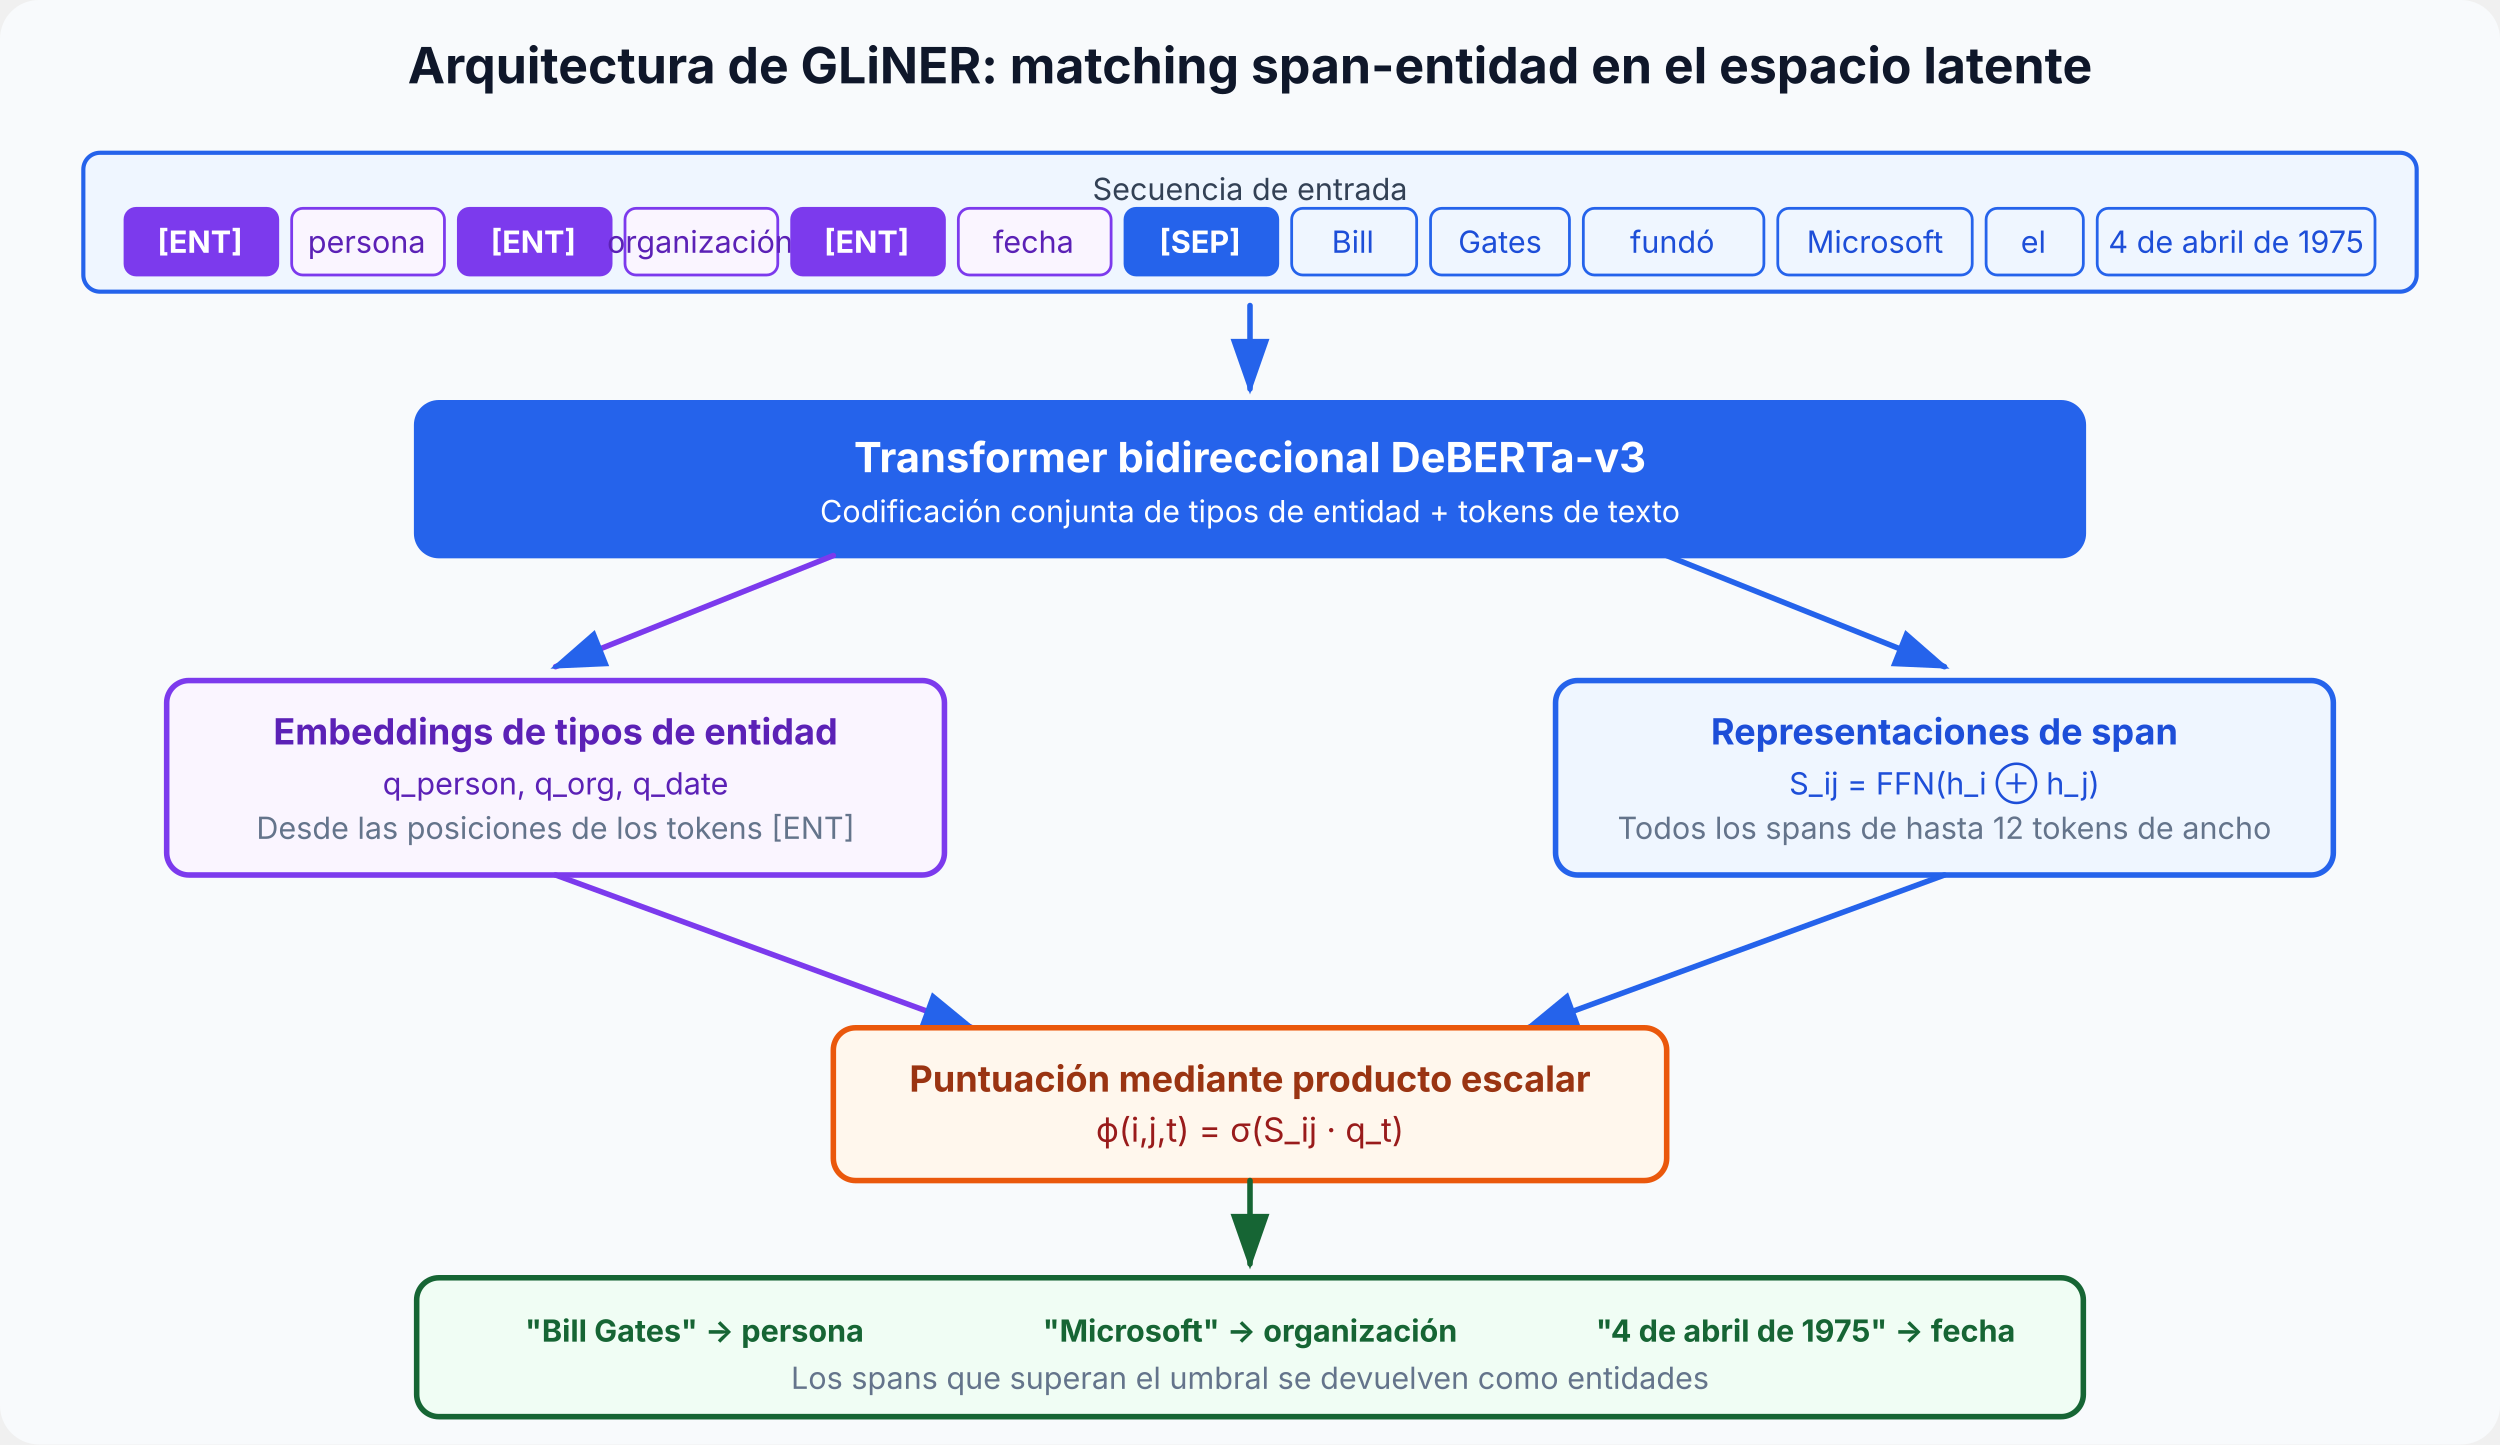
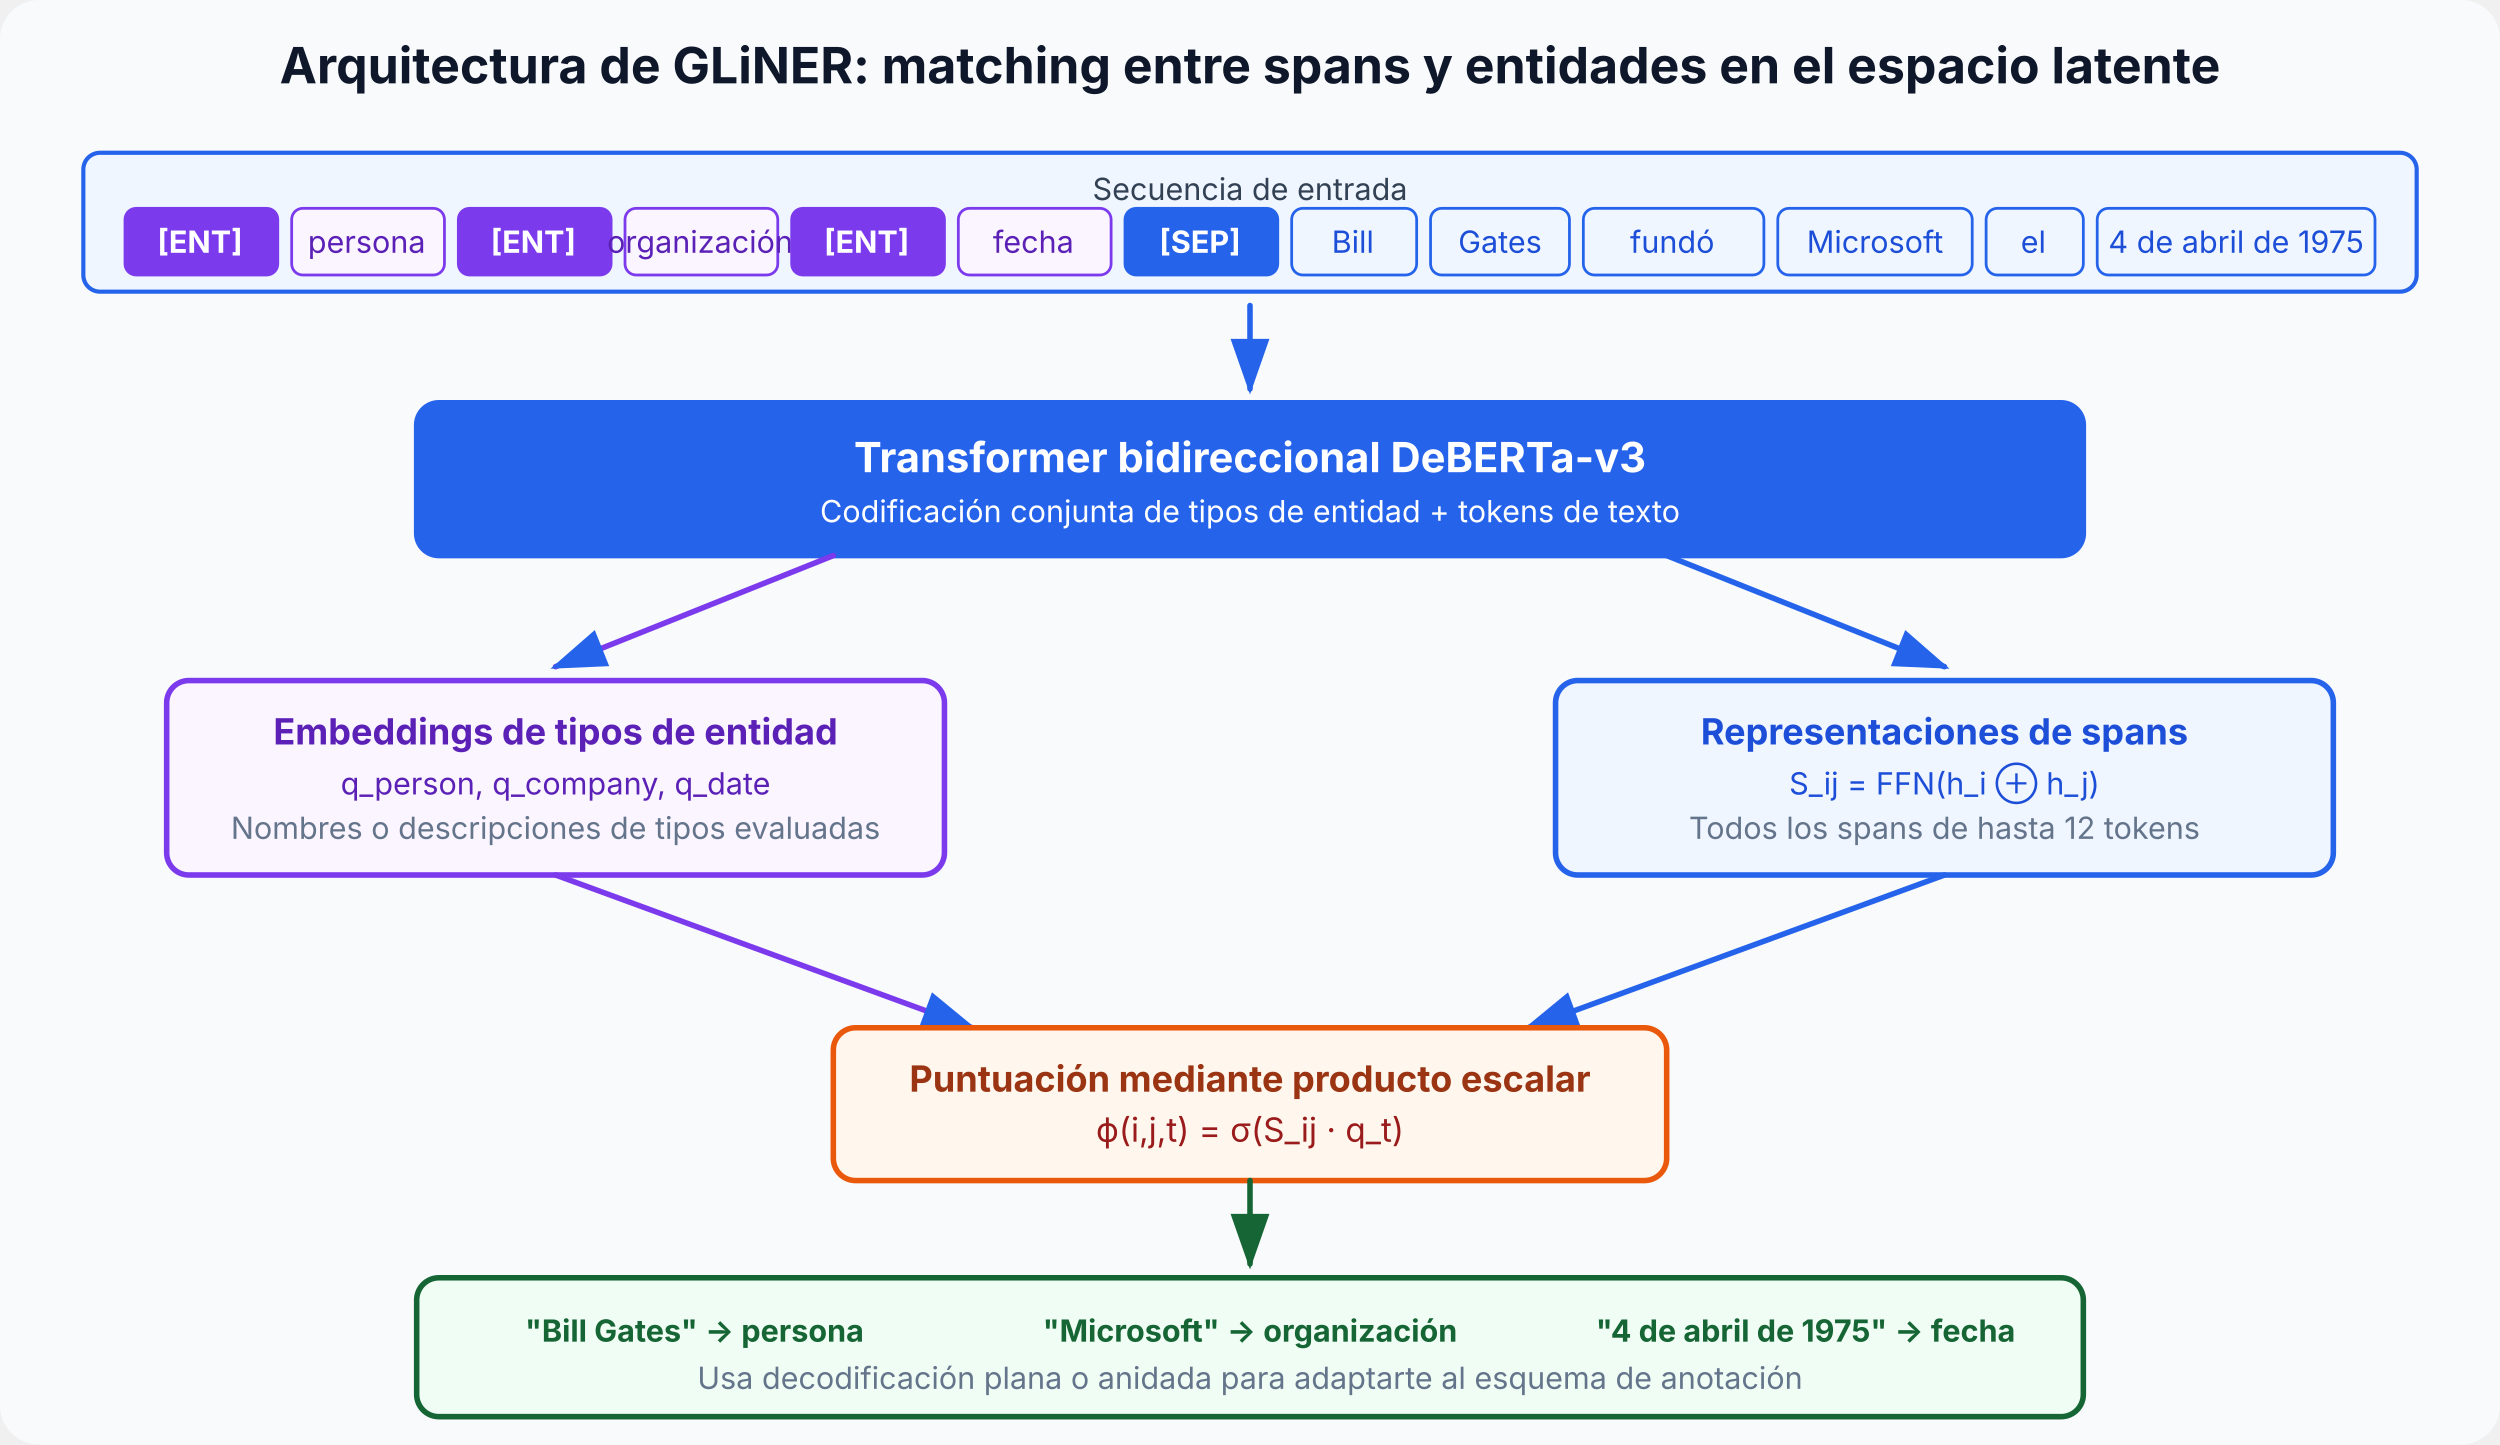
- <svg xmlns="http://www.w3.org/2000/svg" viewBox="0 0 900 520" font-family="Inter, system-ui, sans-serif" role="img" aria-label="GLiNER architecture: entity type tokens and text tokens are jointly encoded by DeBERTa, then span representations are scored against entity type embeddings via dot product" data-visual-system="evidence-plate-v1" preserveAspectRatio="xMidYMid meet" shape-rendering="geometricPrecision" text-rendering="geometricPrecision">
+ <svg xmlns="http://www.w3.org/2000/svg" viewBox="0 0 900 520" font-family="Inter, system-ui, sans-serif" role="img" aria-label="GLiNER architecture: jointly encoded type labels or descriptions and text become span-entity scores, then use flat or nested decoding to match the annotation scheme" data-visual-system="evidence-plate-v1" preserveAspectRatio="xMidYMid meet" shape-rendering="geometricPrecision" text-rendering="geometricPrecision">
  <defs>
    <marker id="arrow1" markerWidth="10" markerHeight="7" refX="9" refY="3.5" orient="auto">
      <polygon points="0 0, 10 3.5, 0 7" fill="#2563eb" />
    </marker>
    <marker id="arrow2" markerWidth="10" markerHeight="7" refX="9" refY="3.5" orient="auto">
      <polygon points="0 0, 10 3.5, 0 7" fill="#166534" />
    </marker>
  </defs>
  <style data-visual-system="evidence-plate-v1">
    * { animation: none !important; }
    .anim-box, .bar, .bar-text, .seq-item, .t-box, .flow { opacity: 1 !important; transform: none !important; }
    path, line, polyline { stroke-linecap: round; stroke-linejoin: round; }
  </style>
  <rect width="900" height="520" rx="14" fill="#f8fafc" />
-   <text x="450" y="30" text-anchor="middle" font-size="18" font-weight="bold" fill="#0f172a">Arquitectura de GLiNER: matching span-entidad en el espacio latente</text>
+   <text x="450" y="30" text-anchor="middle" font-size="18" font-weight="bold" fill="#0f172a">Arquitectura de GLiNER: matching entre spans y entidades en el espacio latente</text>
  <rect x="30" y="55" width="840" height="50" rx="6" fill="#eff6ff" stroke="#2563eb" stroke-width="1.5" />
  <text x="450" y="72" text-anchor="middle" font-size="11" fill="#334155">Secuencia de entrada</text>
  <rect x="45" y="75" width="55" height="24" rx="4" fill="#7c3aed" stroke="#7c3aed" stroke-width="1" />
  <text x="72" y="91" text-anchor="middle" font-size="11" fill="#ffffff" font-weight="bold">[ENT]</text>
  <rect x="105" y="75" width="55" height="24" rx="4" fill="#faf5ff" stroke="#7c3aed" stroke-width="1" />
  <text x="132" y="91" text-anchor="middle" font-size="11" fill="#5b21b6">persona</text>
  <rect x="165" y="75" width="55" height="24" rx="4" fill="#7c3aed" stroke="#7c3aed" stroke-width="1" />
  <text x="192" y="91" text-anchor="middle" font-size="11" fill="#ffffff" font-weight="bold">[ENT]</text>
  <rect x="225" y="75" width="55" height="24" rx="4" fill="#faf5ff" stroke="#7c3aed" stroke-width="1" />
  <text x="252" y="91" text-anchor="middle" font-size="11" fill="#5b21b6">organización</text>
  <rect x="285" y="75" width="55" height="24" rx="4" fill="#7c3aed" stroke="#7c3aed" stroke-width="1" />
  <text x="312" y="91" text-anchor="middle" font-size="11" fill="#ffffff" font-weight="bold">[ENT]</text>
  <rect x="345" y="75" width="55" height="24" rx="4" fill="#faf5ff" stroke="#7c3aed" stroke-width="1" />
  <text x="372" y="91" text-anchor="middle" font-size="11" fill="#5b21b6">fecha</text>
  <rect x="405" y="75" width="55" height="24" rx="4" fill="#2563eb" stroke="#2563eb" stroke-width="1" />
  <text x="432" y="91" text-anchor="middle" font-size="11" fill="#ffffff" font-weight="bold">[SEP]</text>
  <rect x="465" y="75" width="45" height="24" rx="4" fill="#eff6ff" stroke="#2563eb" stroke-width="1" />
  <text x="487" y="91" text-anchor="middle" font-size="11" fill="#1d4ed8">Bill</text>
  <rect x="515" y="75" width="50" height="24" rx="4" fill="#eff6ff" stroke="#2563eb" stroke-width="1" />
  <text x="540" y="91" text-anchor="middle" font-size="11" fill="#1d4ed8">Gates</text>
  <rect x="570" y="75" width="65" height="24" rx="4" fill="#eff6ff" stroke="#2563eb" stroke-width="1" />
  <text x="602" y="91" text-anchor="middle" font-size="11" fill="#1d4ed8">fundó</text>
  <rect x="640" y="75" width="70" height="24" rx="4" fill="#eff6ff" stroke="#2563eb" stroke-width="1" />
  <text x="675" y="91" text-anchor="middle" font-size="11" fill="#1d4ed8">Microsoft</text>
  <rect x="715" y="75" width="35" height="24" rx="4" fill="#eff6ff" stroke="#2563eb" stroke-width="1" />
  <text x="732" y="91" text-anchor="middle" font-size="11" fill="#1d4ed8">el</text>
  <rect x="755" y="75" width="100" height="24" rx="4" fill="#eff6ff" stroke="#2563eb" stroke-width="1" />
  <text x="805" y="91" text-anchor="middle" font-size="11" fill="#1d4ed8">4 de abril de 1975</text>
  <line x1="450" y1="110" x2="450" y2="140" stroke="#2563eb" stroke-width="2" marker-end="url(#arrow1)" />
  <rect x="150" y="145" width="600" height="55" rx="8" fill="#2563eb" stroke="#2563eb" stroke-width="2" />
  <text x="450" y="170" text-anchor="middle" font-size="15" fill="#ffffff" font-weight="bold">Transformer bidireccional DeBERTa-v3</text>
  <text x="450" y="188" text-anchor="middle" font-size="11" fill="#ffffff">Codificación conjunta de tipos de entidad + tokens de texto</text>
  <line x1="300" y1="200" x2="200" y2="240" stroke="#7c3aed" stroke-width="2" marker-end="url(#arrow1)" />
  <line x1="600" y1="200" x2="700" y2="240" stroke="#2563eb" stroke-width="2" marker-end="url(#arrow1)" />
  <rect x="60" y="245" width="280" height="70" rx="8" fill="#faf5ff" stroke="#7c3aed" stroke-width="2" />
  <text x="200" y="268" text-anchor="middle" font-size="13" font-weight="bold" fill="#5b21b6">Embeddings de tipos de entidad</text>
-   <text x="200" y="286" text-anchor="middle" font-size="11" fill="#5b21b6">q_person, q_org, q_date</text>
-   <text x="200" y="302" text-anchor="middle" font-size="11" fill="#64748b">Desde las posiciones de los tokens [ENT]</text>
+   <text x="200" y="286" text-anchor="middle" font-size="11" fill="#5b21b6">q_person, q_company, q_date</text>
+   <text x="200" y="302" text-anchor="middle" font-size="11" fill="#64748b">Nombres o descripciones de tipos evaluadas</text>
  <rect x="560" y="245" width="280" height="70" rx="8" fill="#eff6ff" stroke="#2563eb" stroke-width="2" />
-   <text x="700" y="268" text-anchor="middle" font-size="13" font-weight="bold" fill="#1d4ed8">Representaciones de span</text>
+   <text x="700" y="268" text-anchor="middle" font-size="13" font-weight="bold" fill="#1d4ed8">Representaciones de spans</text>
  <text x="700" y="286" text-anchor="middle" font-size="11" fill="#1d4ed8">S_ij = FFN(h_i ⊕ h_j)</text>
-   <text x="700" y="302" text-anchor="middle" font-size="11" fill="#64748b">Todos los spans de hasta 12 tokens de ancho</text>
+   <text x="700" y="302" text-anchor="middle" font-size="11" fill="#64748b">Todos los spans de hasta 12 tokens</text>
  <line x1="200" y1="315" x2="350" y2="370" stroke="#7c3aed" stroke-width="2" marker-end="url(#arrow1)" />
  <line x1="700" y1="315" x2="550" y2="370" stroke="#2563eb" stroke-width="2" marker-end="url(#arrow1)" />
  <rect x="300" y="370" width="300" height="55" rx="8" fill="#fff7ed" stroke="#ea580c" stroke-width="2" />
  <text x="450" y="393" text-anchor="middle" font-size="13" font-weight="bold" fill="#9a3412">Puntuación mediante producto escalar</text>
  <text x="450" y="411" text-anchor="middle" font-size="12" fill="#991b1b">ϕ(i,j,t) = σ(S_ij · q_t)</text>
  <line x1="450" y1="425" x2="450" y2="455" stroke="#166534" stroke-width="2" marker-end="url(#arrow2)" />
  <rect x="150" y="460" width="600" height="50" rx="8" fill="#f0fdf4" stroke="#166534" stroke-width="2" />
  <text x="250" y="483" text-anchor="middle" font-size="11" fill="#166534" font-weight="bold">"Bill Gates" → persona</text>
  <text x="450" y="483" text-anchor="middle" font-size="11" fill="#166534" font-weight="bold">"Microsoft" → organización</text>
  <text x="650" y="483" text-anchor="middle" font-size="11" fill="#166534" font-weight="bold">"4 de abril de 1975" → fecha</text>
-   <text x="450" y="500" text-anchor="middle" font-size="11" fill="#64748b">Los spans que superan el umbral se devuelven como entidades</text>
+   <text x="450" y="500" text-anchor="middle" font-size="11" fill="#64748b">Usa decodificación plana o anidada para adaptarte al esquema de anotación</text>
</svg>
